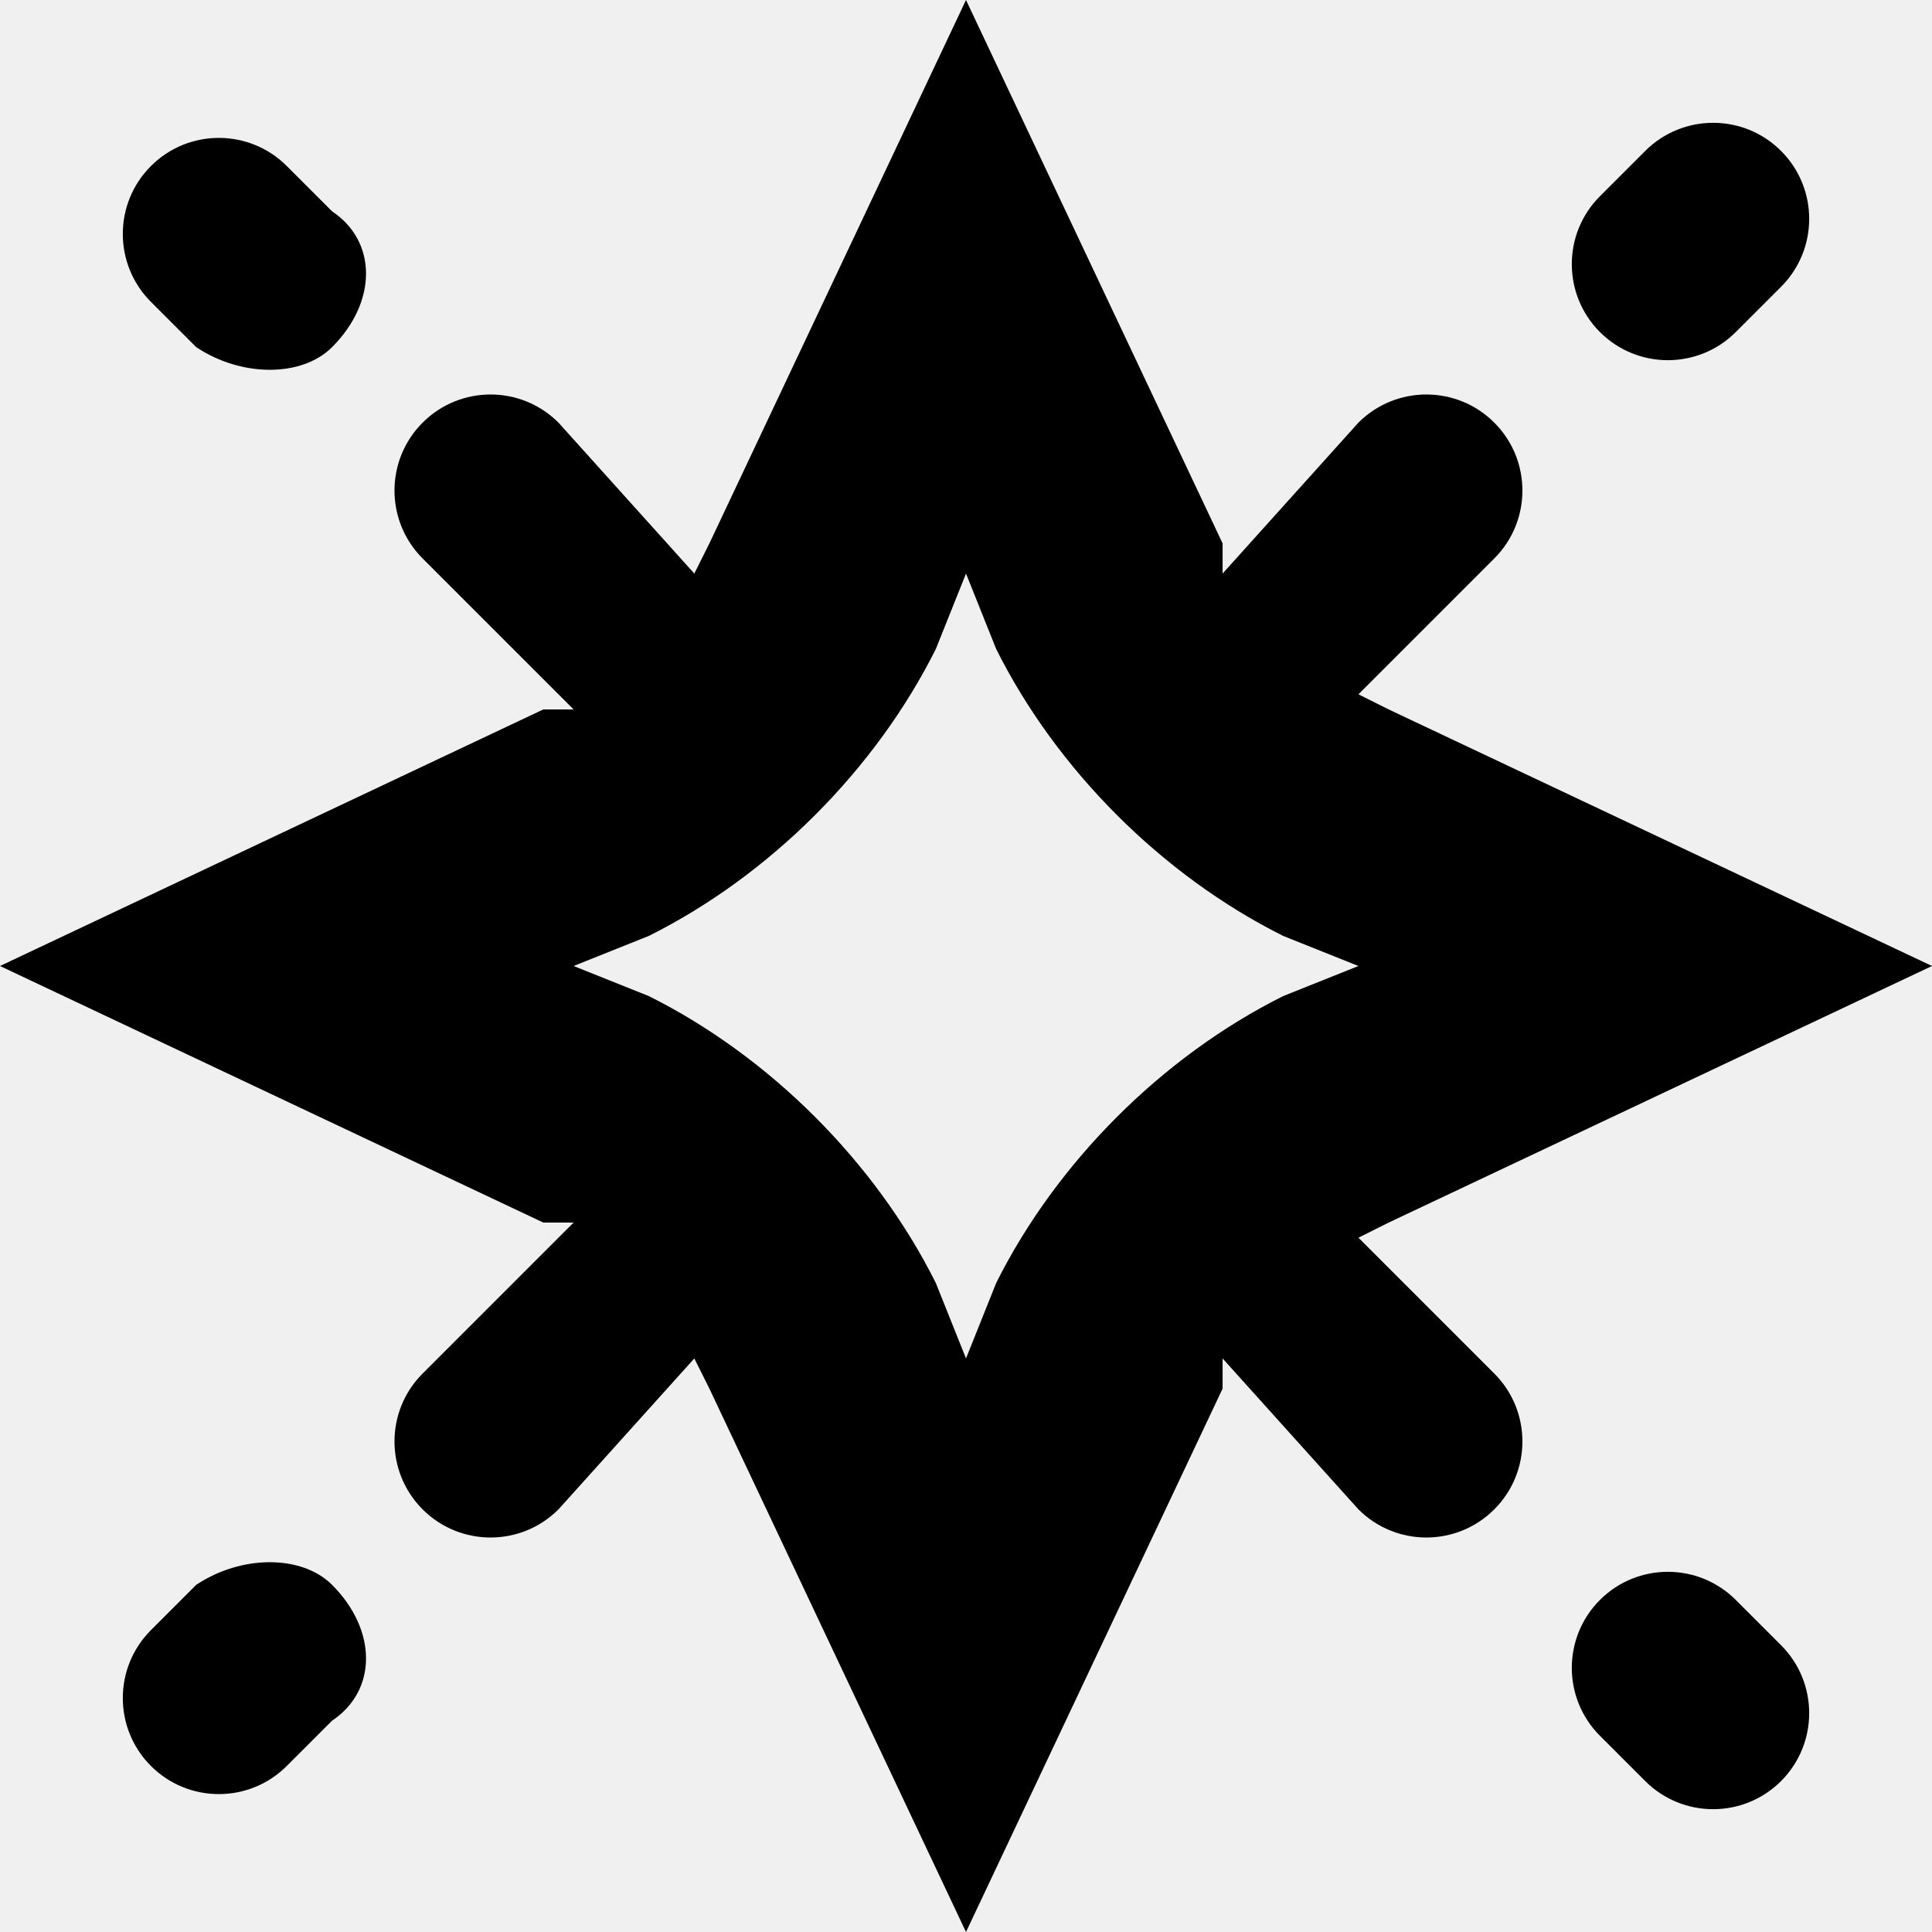
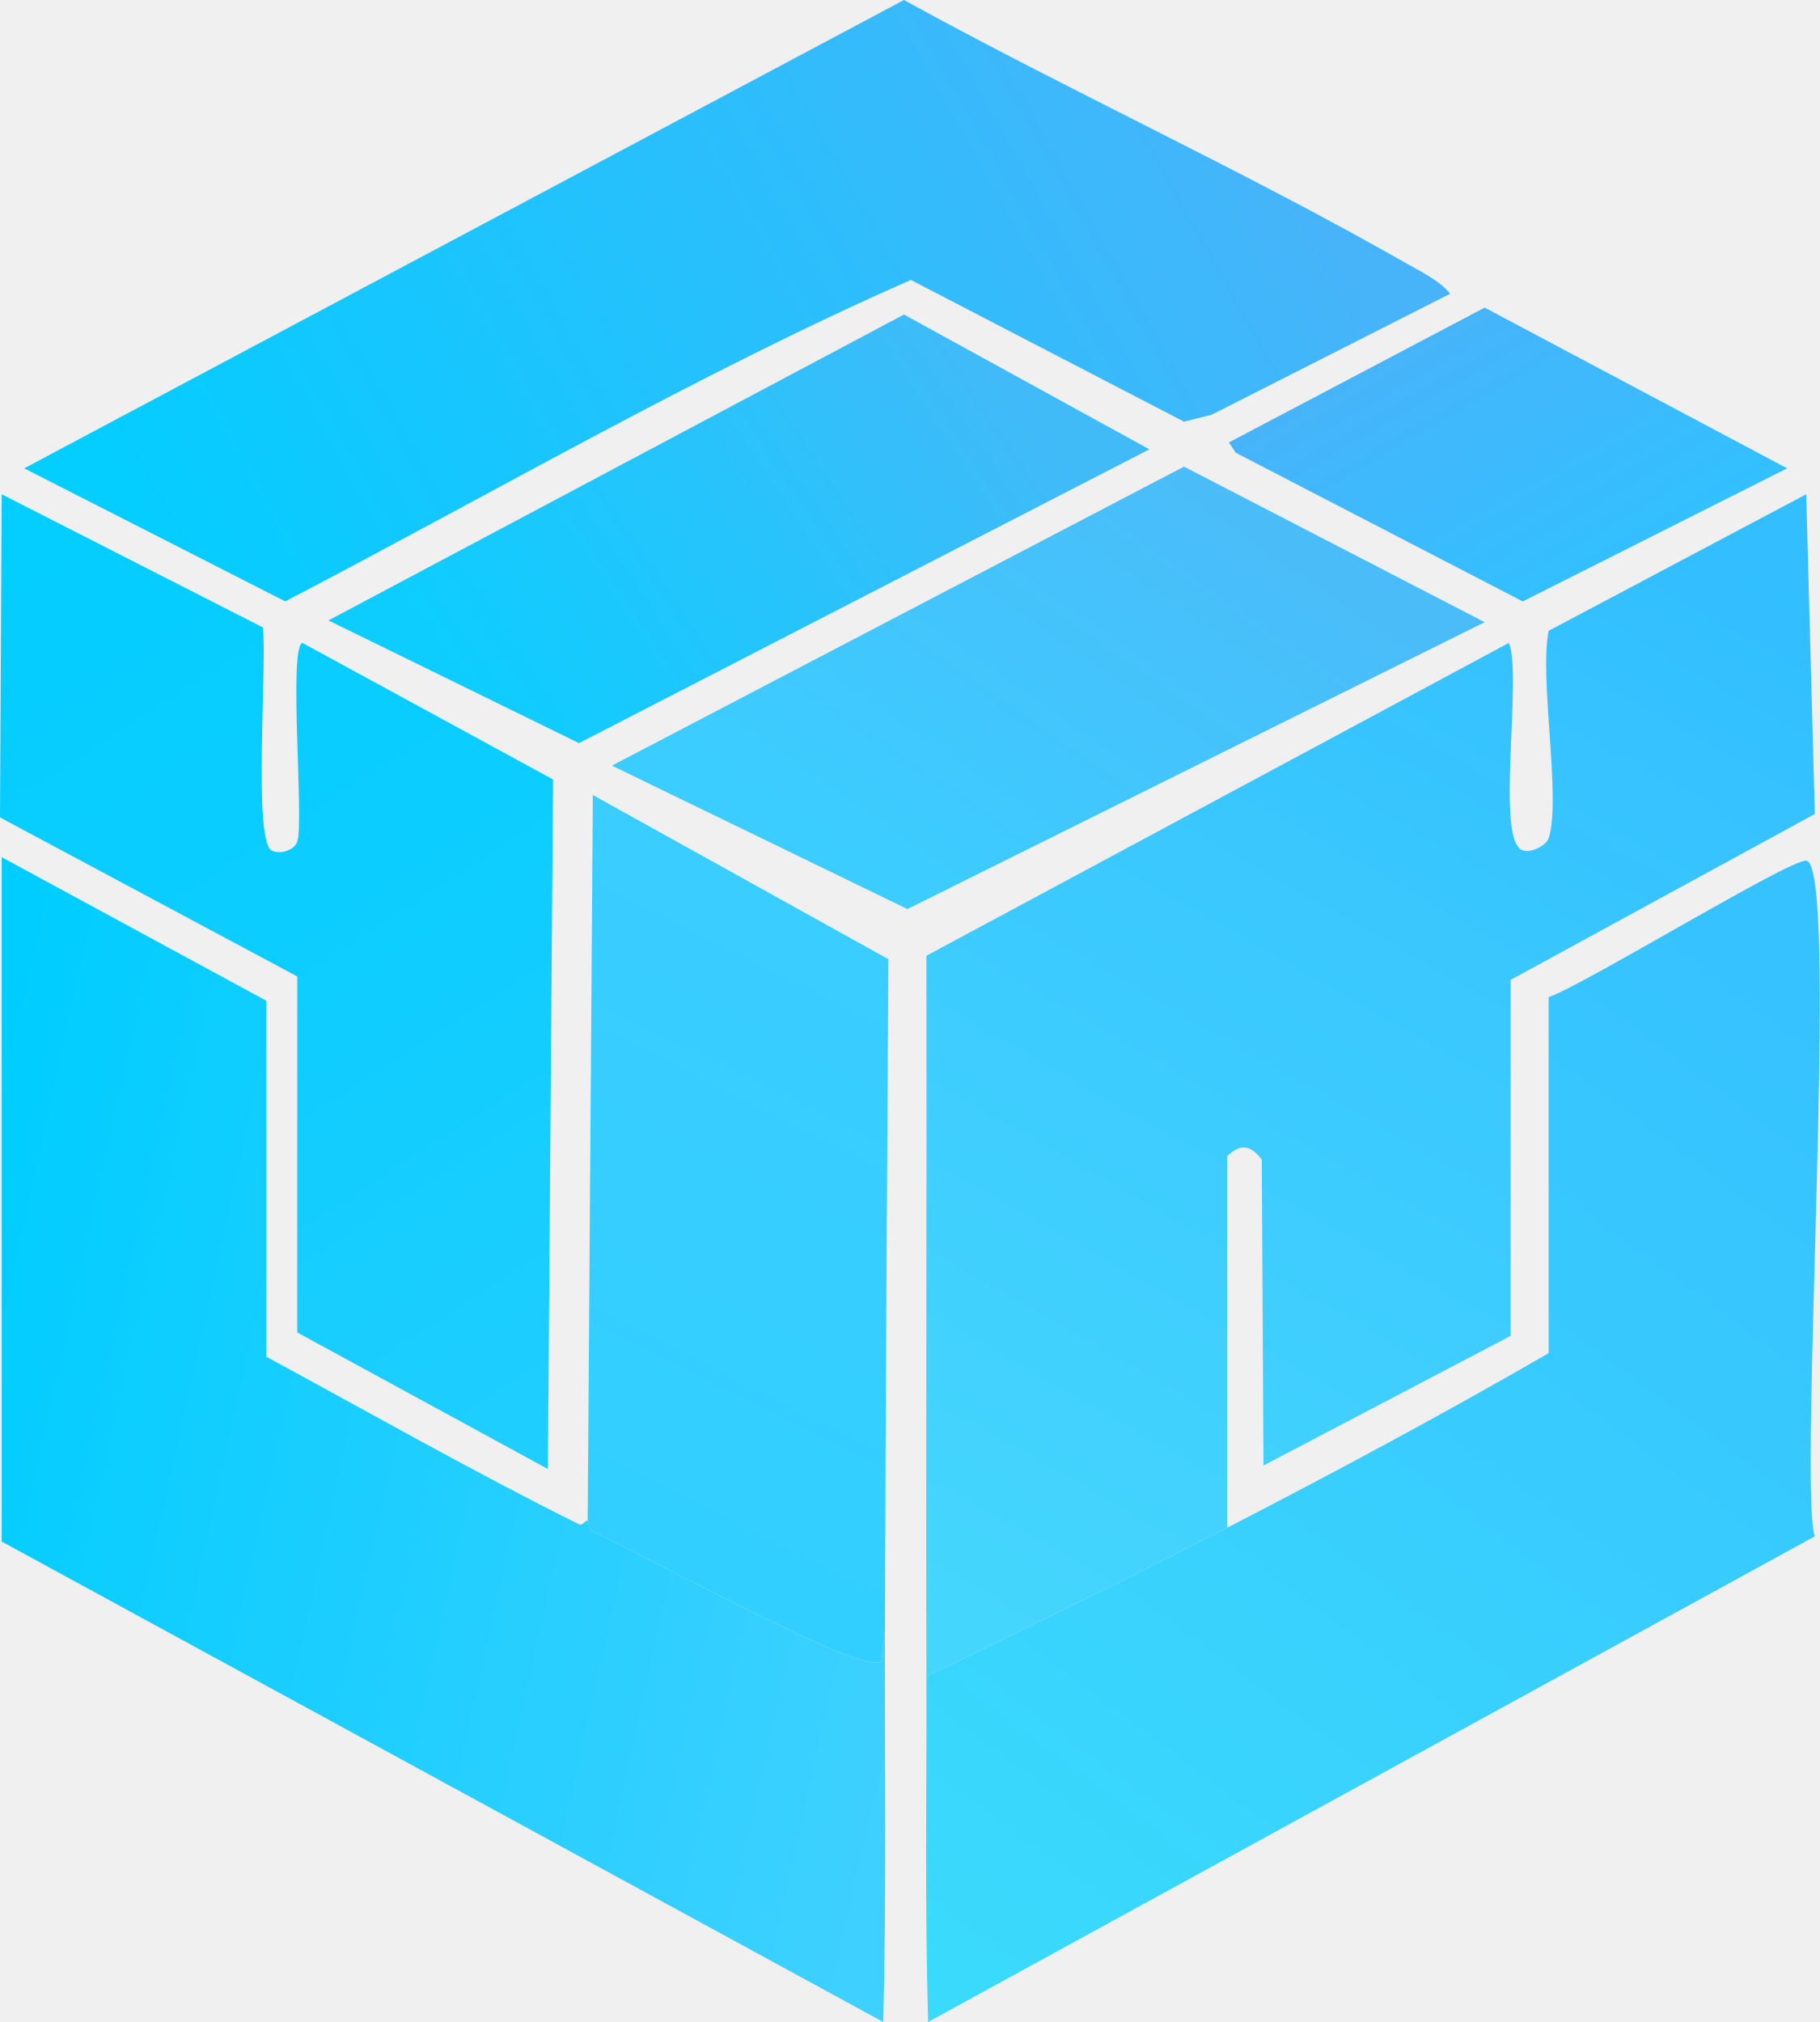
- <svg xmlns="http://www.w3.org/2000/svg" viewBox="0 0 128 128">
-   <path fill-rule="evenodd" d="M81 36 64 0 47 36l-1 2-9-10a6 6 0 0 0-9 9l10 10h-2L0 64l36 17h2L28 91a6 6 0 1 0 9 9l9-10 1 2 17 36 17-36v-2l9 10a6 6 0 1 0 9-9l-9-9 2-1 36-17-36-17-2-1 9-9a6 6 0 1 0-9-9l-9 10v-2Zm-17 2-2 5c-4 8-11 15-19 19l-5 2 5 2c8 4 15 11 19 19l2 5 2-5c4-8 11-15 19-19l5-2-5-2c-8-4-15-11-19-19l-2-5Z" clip-rule="evenodd" />
-   <path d="M118 19a6 6 0 0 0-9-9l-3 3a6 6 0 1 0 9 9l3-3Zm-96 4c-2 2-6 2-9 0l-3-3a6 6 0 1 1 9-9l3 3c3 2 3 6 0 9Zm0 82c-2-2-6-2-9 0l-3 3a6 6 0 1 0 9 9l3-3c3-2 3-6 0-9Zm96 4a6 6 0 0 1-9 9l-3-3a6 6 0 1 1 9-9l3 3Z" />
-   <style>path{fill:#000}@media (prefers-color-scheme:dark){path{fill:#fff}}</style>
+ <svg xmlns="http://www.w3.org/2000/svg" id="_レイヤー_1" data-name="レイヤー 1" viewBox="0 0 762.93 847.81">
+   <defs>
+     <style>
+       .cls-1 {
+         fill: url(#_名称未設定グラデーション_36);
+       }
+ 
+       .cls-2 {
+         fill: url(#_名称未設定グラデーション_65);
+       }
+ 
+       .cls-3 {
+         fill: url(#_名称未設定グラデーション_61);
+       }
+ 
+       .cls-4 {
+         fill: url(#_名称未設定グラデーション_63);
+       }
+ 
+       .cls-5 {
+         fill: url(#_名称未設定グラデーション_43);
+       }
+ 
+       .cls-6 {
+         fill: url(#_名称未設定グラデーション_45);
+       }
+ 
+       .cls-7 {
+         fill: url(#_名称未設定グラデーション_25);
+       }
+ 
+       .cls-8 {
+         fill: url(#_名称未設定グラデーション_27);
+       }
+ 
+       .cls-9 {
+         fill: url(#_名称未設定グラデーション_55);
+       }
+     </style>
+     <linearGradient id="_名称未設定グラデーション_63" data-name="名称未設定グラデーション 63" x1="524.86" y1="837.12" x2="94.9" y2="596.42" gradientTransform="translate(0 876.09) scale(1 -1)" gradientUnits="userSpaceOnUse">
+       <stop offset="0" stop-color="#47b4fa" />
+       <stop offset="1" stop-color="#04cdff" />
+     </linearGradient>
+     <linearGradient id="_名称未設定グラデーション_36" data-name="名称未設定グラデーション 36" x1="663.85" y1="245.69" x2="600.63" y2="136.19" gradientUnits="userSpaceOnUse">
+       <stop offset="0" stop-color="#32c0ff" />
+       <stop offset="1" stop-color="#47b4fa" />
+     </linearGradient>
+     <linearGradient id="_名称未設定グラデーション_65" data-name="名称未設定グラデーション 65" x1="421.32" y1="725.2" x2="199.76" y2="579.44" gradientTransform="translate(0 876.09) scale(1 -1)" gradientUnits="userSpaceOnUse">
+       <stop offset="0" stop-color="#41baf8" />
+       <stop offset="1" stop-color="#0dcdff" />
+     </linearGradient>
+     <linearGradient id="_名称未設定グラデーション_45" data-name="名称未設定グラデーション 45" x1="501.03" y1="673.84" x2="379.57" y2="498.81" gradientTransform="translate(0 876.09) scale(1 -1)" gradientUnits="userSpaceOnUse">
+       <stop offset="0" stop-color="#4abdf9" />
+       <stop offset="1" stop-color="#3bcdff" />
+     </linearGradient>
+     <linearGradient id="_名称未設定グラデーション_61" data-name="名称未設定グラデーション 61" x1="33.39" y1="658.28" x2="254.68" y2="314.68" gradientTransform="translate(0 876.09) scale(1 -1)" gradientUnits="userSpaceOnUse">
+       <stop offset="0" stop-color="#04cdff" />
+       <stop offset=".47" stop-color="#0ccdff" />
+       <stop offset="1" stop-color="#1dceff" />
+     </linearGradient>
+     <linearGradient id="_名称未設定グラデーション_25" data-name="名称未設定グラデーション 25" x1="674.49" y1="680.51" x2="400.61" y2="199.39" gradientTransform="translate(0 876.09) scale(1 -1)" gradientUnits="userSpaceOnUse">
+       <stop offset="0" stop-color="#32beff" />
+       <stop offset="1" stop-color="#45d6fd" />
+     </linearGradient>
+     <linearGradient id="_名称未設定グラデーション_43" data-name="名称未設定グラデーション 43" x1="361.29" y1="466.35" x2="254.22" y2="250.91" gradientTransform="translate(0 876.09) scale(1 -1)" gradientUnits="userSpaceOnUse">
+       <stop offset="0" stop-color="#3acdff" />
+       <stop offset="1" stop-color="#31cfff" />
+     </linearGradient>
+     <linearGradient id="_名称未設定グラデーション_55" data-name="名称未設定グラデーション 55" x1="-24.45" y1="318.94" x2="392.98" y2="226.56" gradientTransform="translate(0 876.09) scale(1 -1)" gradientUnits="userSpaceOnUse">
+       <stop offset="0" stop-color="#00cdff" />
+       <stop offset="1" stop-color="#3ed0ff" />
+     </linearGradient>
+     <linearGradient id="_名称未設定グラデーション_27" data-name="名称未設定グラデーション 27" x1="771.23" y1="467.01" x2="443.53" y2="26.21" gradientTransform="translate(0 876.09) scale(1 -1)" gradientUnits="userSpaceOnUse">
+       <stop offset="0" stop-color="#36c1ff" />
+       <stop offset="1" stop-color="#3adafc" />
+     </linearGradient>
+   </defs>
+   <path class="cls-4" d="M378.98,0c69.14,38.05,141.6,71.09,210.14,110.14,5.82,3.32,14.92,7.78,18.84,13.04l-100,50.72-11.59,2.9-114.49-59.42c-88.99,39.1-175.37,89.49-262.31,134.78L10.14,196.37,378.98,0Z" />
+   <path class="cls-1" d="M622.45,128.98l126.81,67.39-110.87,55.8-120.29-62.32-2.9-4.35,107.24-56.52Z" />
+   <path class="cls-2" d="M378.98,131.88l102.9,56.52-239.13,123.19-105.07-51.45,241.3-128.26Z" />
+   <path class="cls-6" d="M496.37,195.65l126.08,65.22-242.02,120.29-123.91-60.14,239.85-125.36Z" />
+   <path class="cls-3" d="M.72,207.24l109.42,55.8c2.03,12.53-4.15,88.75,3.62,93.48,3.26,1.98,9.62.08,10.87-3.62,2.89-8.58-3.78-81.7,2.17-83.33l105.07,57.25-2.17,289.13-105.07-57.25v-149.27L0,342.75l.72-135.51Z" />
+   <path class="cls-7" d="M514.48,640.57c-41.62,21.48-83.86,42.03-126.08,62.32-.26-100.7.19-201.45,0-302.17l244.2-131.16c5.77,13.96-5.91,83.42,5.8,86.96,3.42,1.29,9.85-1.97,10.87-5.07,5.38-16.44-4.05-66.87,0-86.96l107.97-57.25,3.62,134.06-127.53,69.56v149.27l-103.62,54.35-.72-128.26c-4.4-5.88-8.75-7.05-14.49-1.45v155.79Z" />
+   <path class="cls-5" d="M371.01,684.05l-1.45,12.32c-1.13,1.82-7.35-.26-9.42-.72-15.25-3.46-91.52-43.7-111.59-53.62-2.67-1.32-1.96-4.24-2.17-4.35l2.17-304.34,123.91,68.84c-.57,94.02-1.2,187.82-1.45,281.88Z" />
+   <path class="cls-9" d="M246.37,637.67c.22.11-.49,3.03,2.17,4.35,20.07,9.93,96.34,50.16,111.59,53.62,2.07.47,8.29,2.54,9.42.72l1.45-12.32c-.14,54.56.71,109.21-.72,163.77L.72,646.37v-286.95l110.87,60.14v149.27c43.51,23.56,86.87,48.26,131.16,70.29,1.62.81,2.65-1.93,3.62-1.45Z" />
+   <path class="cls-8" d="M388.4,702.89c42.22-20.28,84.47-40.84,126.08-62.32,45.36-23.41,90.57-47.64,134.78-73.19v-149.27c14.94-5.21,100.48-57.61,107.97-57.25,14.15.7-3.4,262.96,3.62,283.33l-371.73,203.62c-1.42-48.27-.6-96.64-.72-144.93Z" />
</svg>
